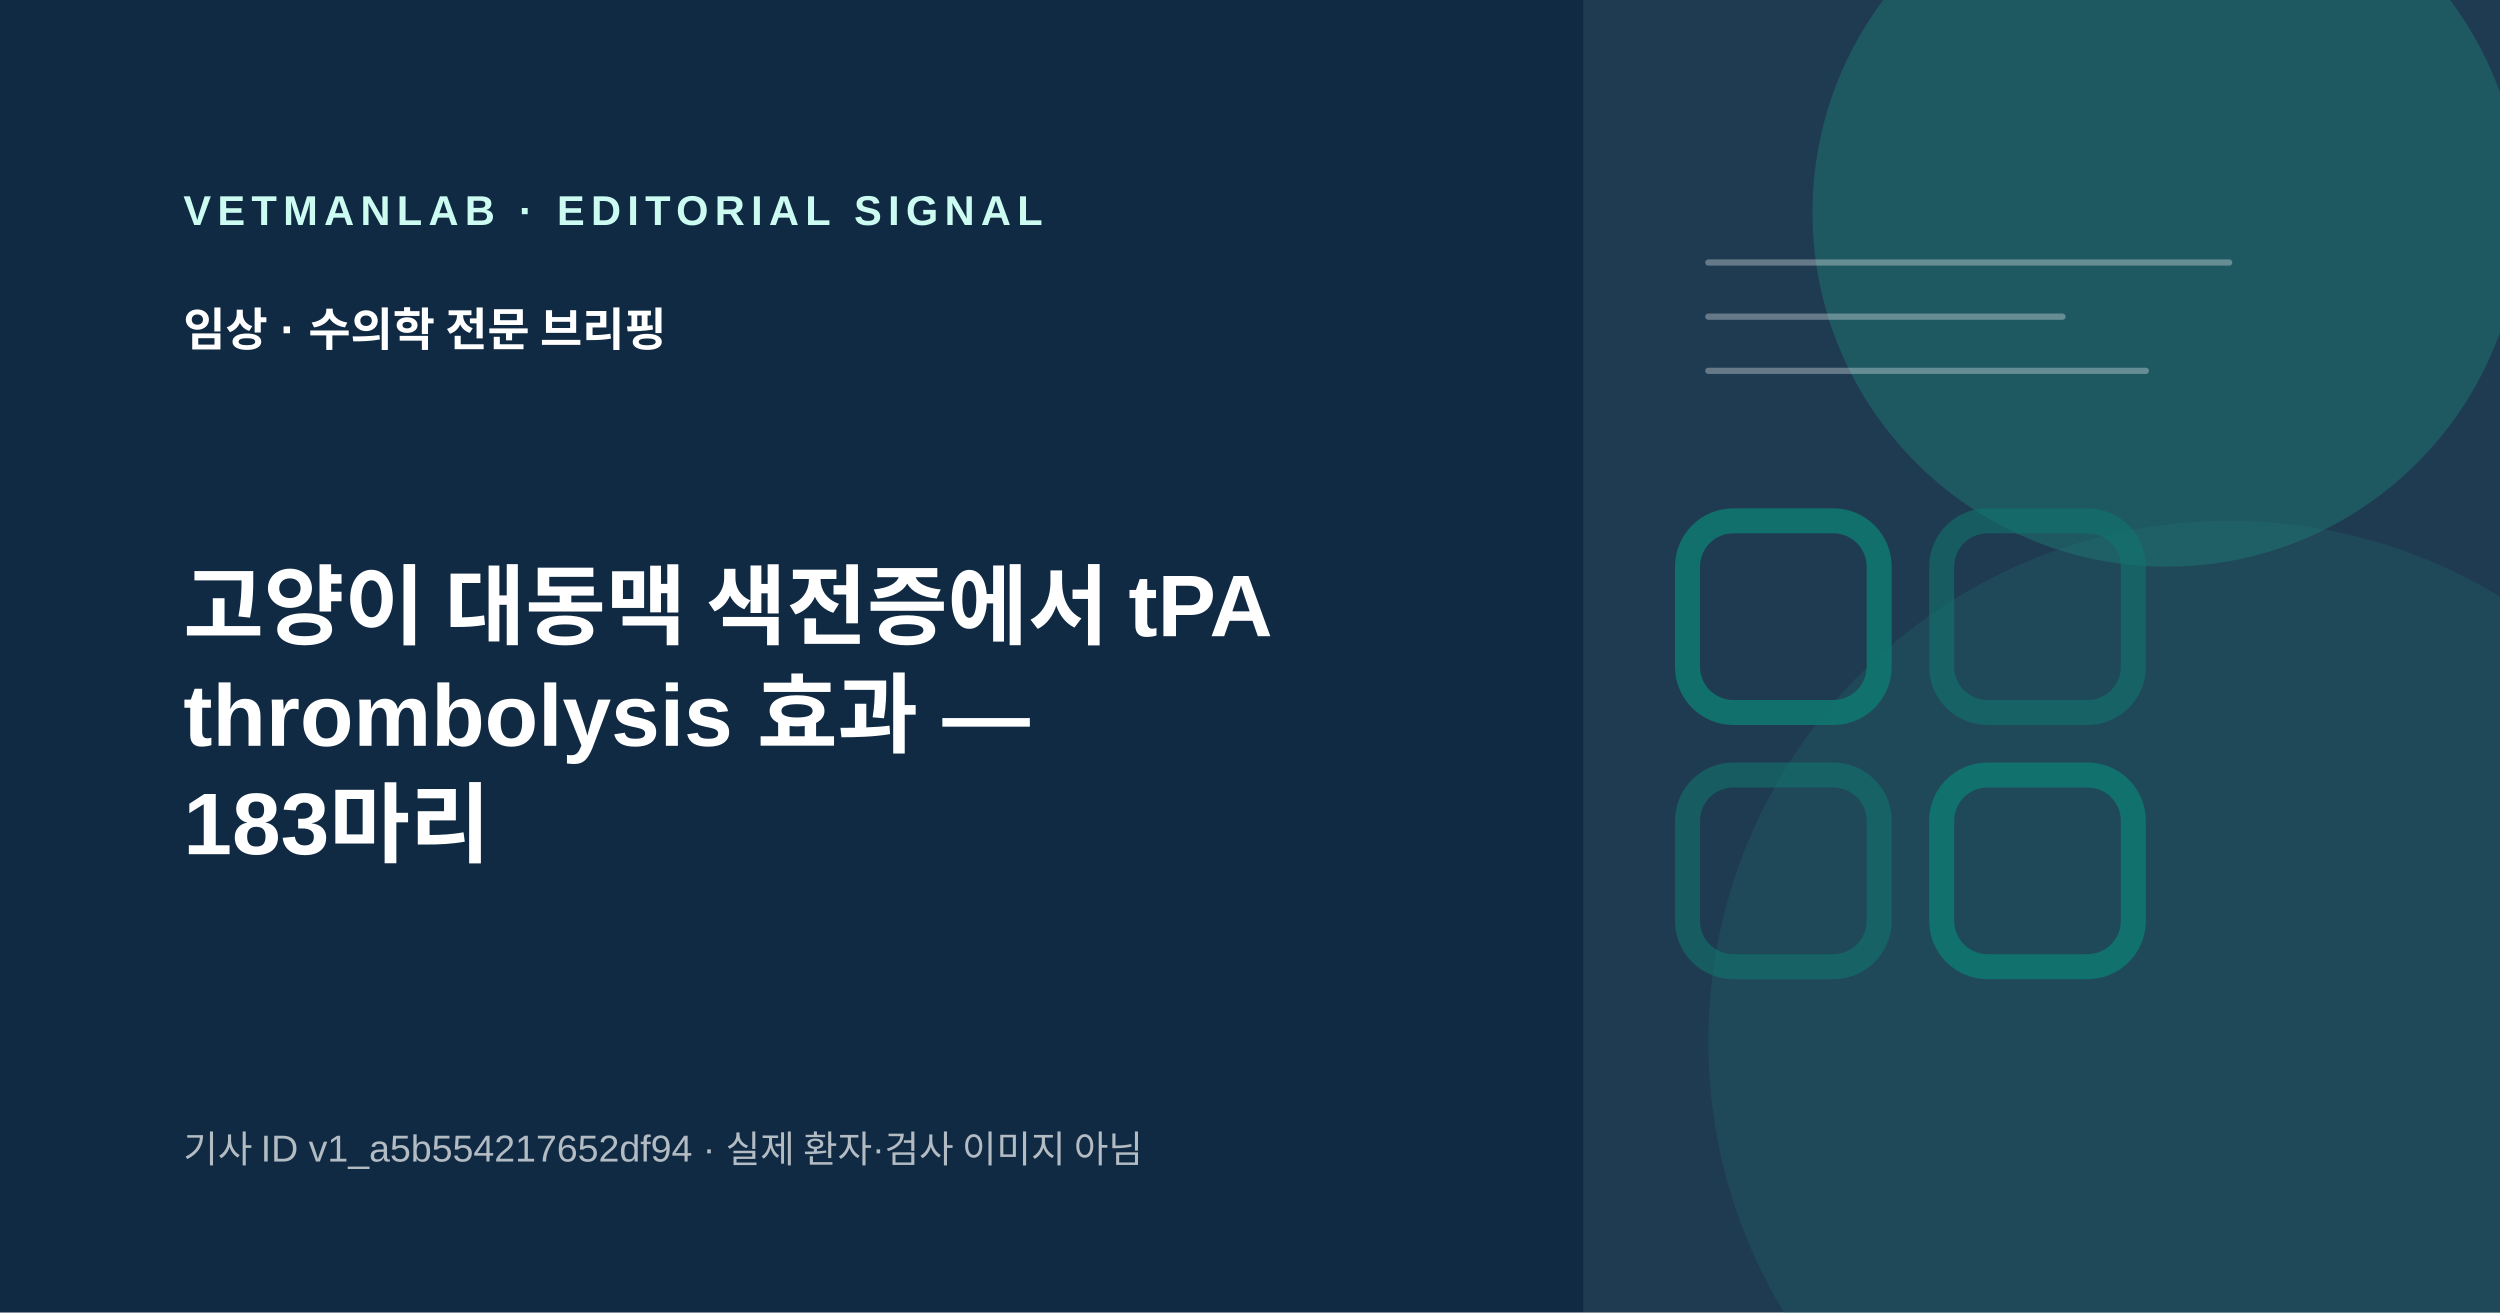
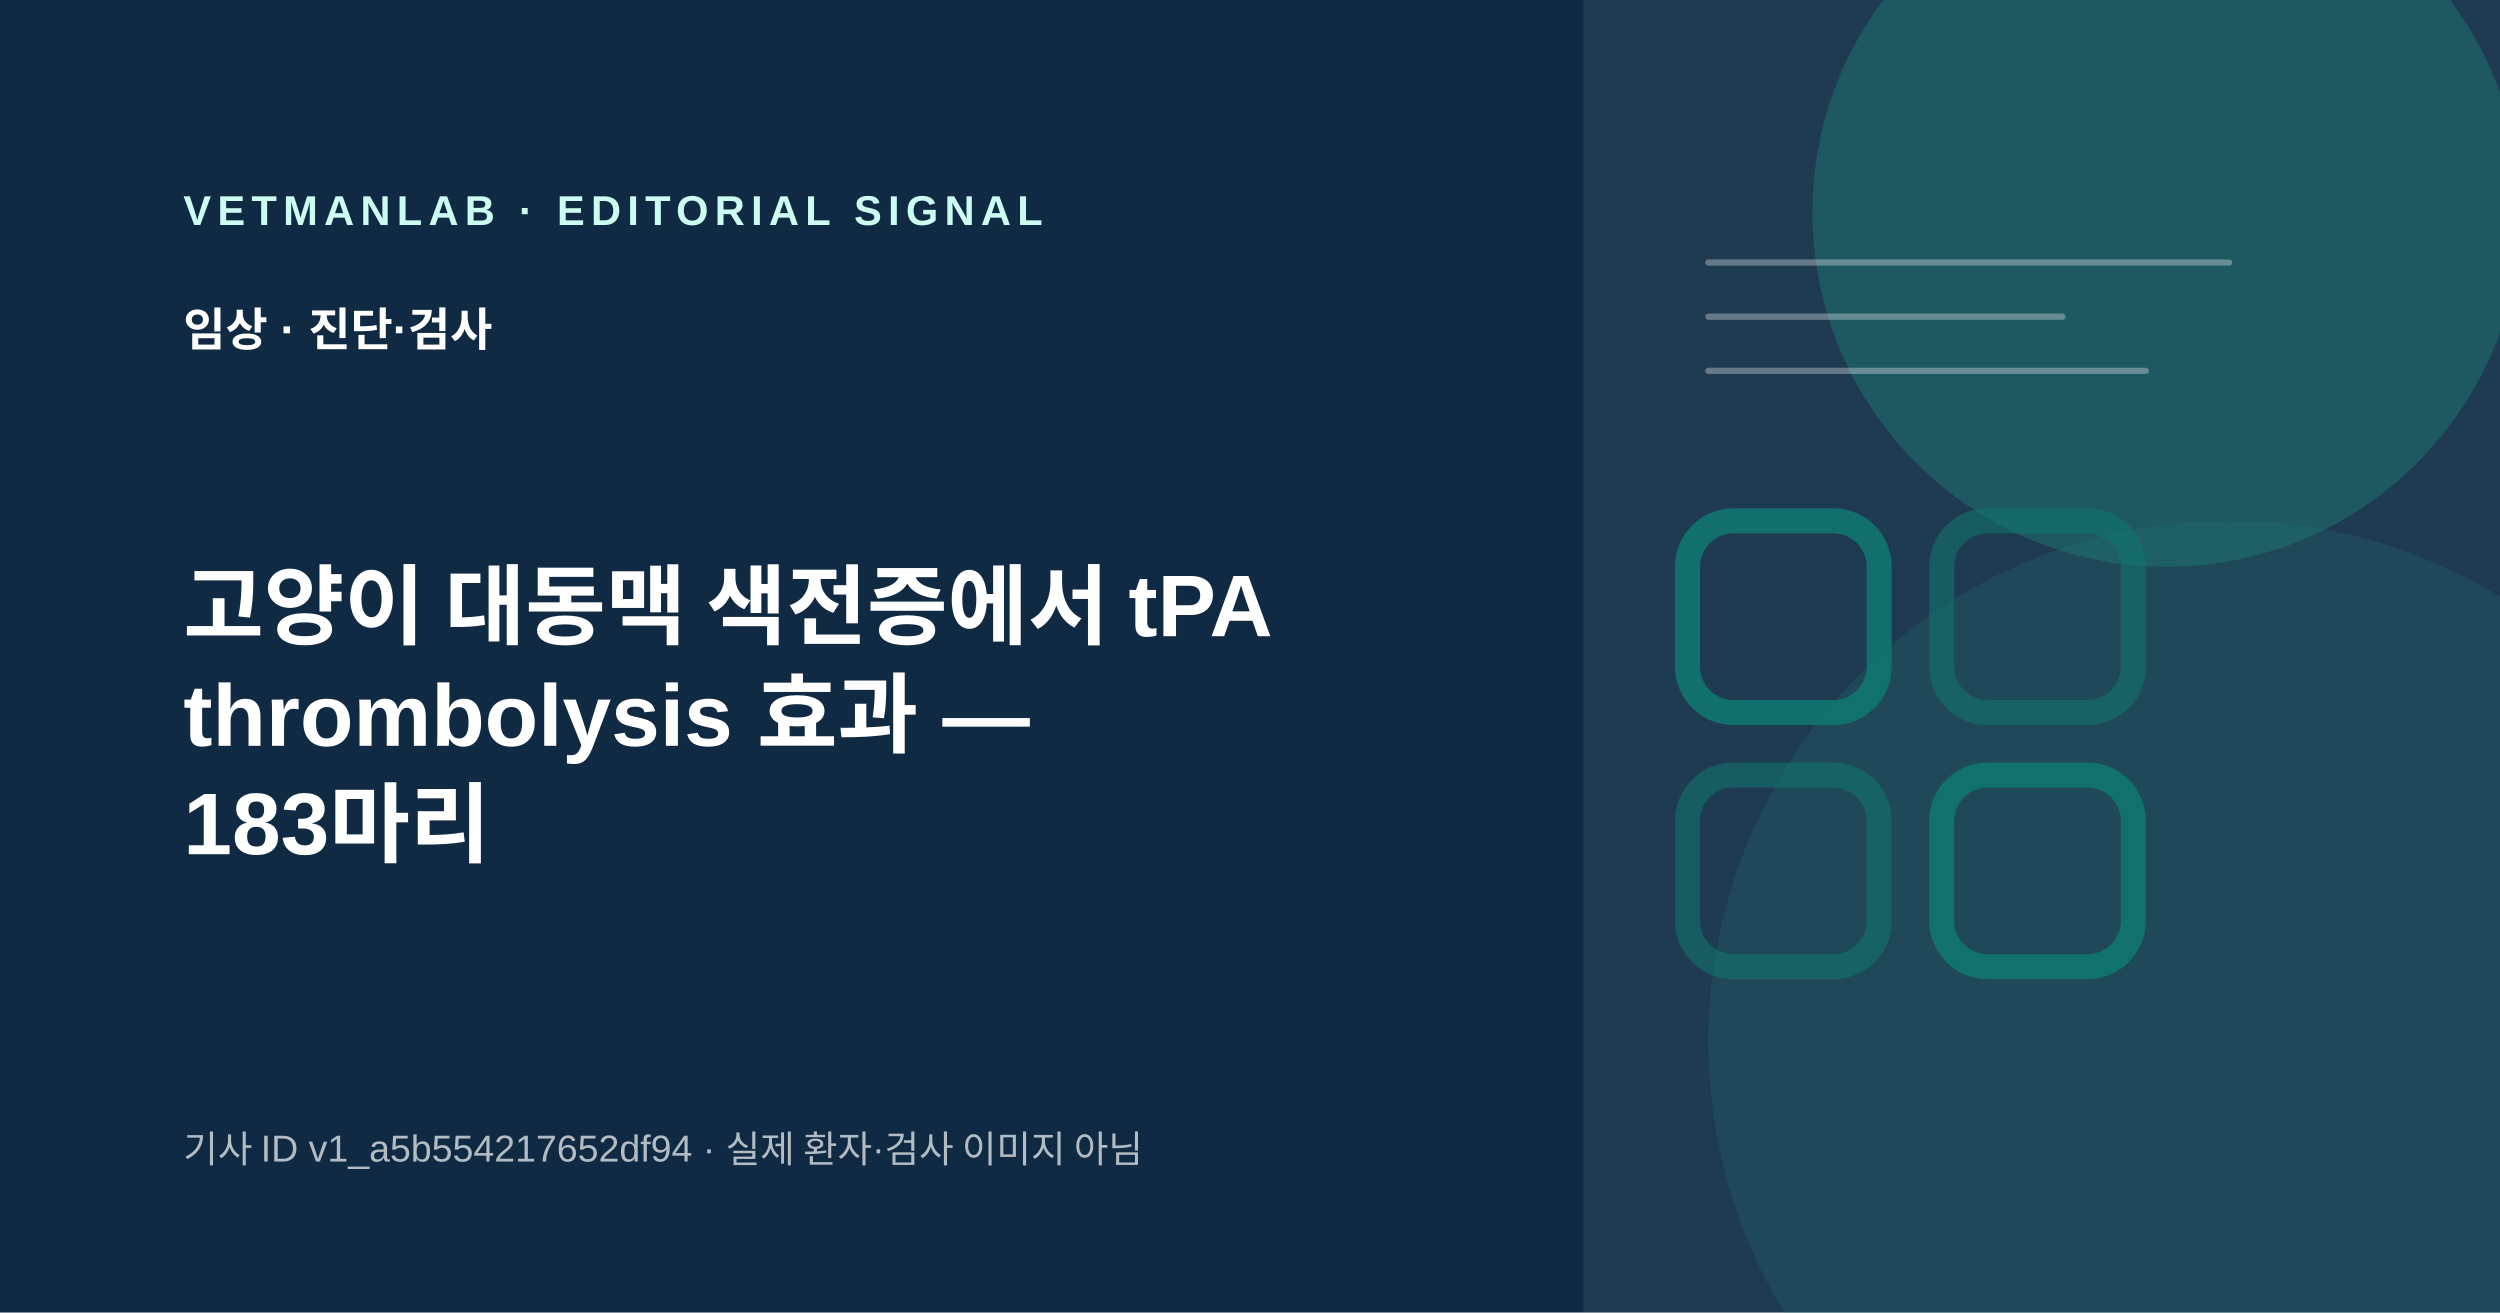
<svg xmlns="http://www.w3.org/2000/svg" width="1200" height="630" viewBox="0 0 1200 630" role="img" aria-labelledby="card-title card-desc">
  <rect width="1200" height="630" fill="#102a43" />
  <circle cx="1040" cy="102" r="170" fill="#0f766e" opacity=".42" />
  <circle cx="1070" cy="500" r="250" fill="#0f766e" opacity=".2" />
  <path d="M760 0h440v630H760z" fill="#ccfbf1" opacity=".08" />
  <path d="M820 126h250M820 152h170M820 178h210" stroke="#fff" stroke-opacity=".32" stroke-width="3" stroke-linecap="round" />
  <g transform="translate(810 250)" fill="none" stroke="#0f766e" stroke-width="12" opacity=".9">
    <rect x="0" y="0" width="92" height="92" rx="22" />
    <rect x="122" y="0" width="92" height="92" rx="22" opacity=".62" />
    <rect x="0" y="122" width="92" height="92" rx="22" opacity=".62" />
    <rect x="122" y="122" width="92" height="92" rx="22" />
  </g>
  <text x="88" y="108" fill="#ccfbf1" font-family="Arial, Apple SD Gothic Neo, sans-serif" font-size="20" font-weight="700" letter-spacing="3">VETMANLAB · EDITORIAL SIGNAL</text>
-   <text x="88" y="166" fill="#ffffff" font-family="Arial, Apple SD Gothic Neo, sans-serif" font-size="22" font-weight="700">임상 · 수의학 전문 브리핑</text>
+   <text x="88" y="166" fill="#ffffff" font-family="Arial, Apple SD Gothic Neo, sans-serif" font-size="22" font-weight="700">임상 · 진단·검사</text>
  <text x="88" y="306" fill="#ffffff" font-family="Arial, Apple SD Gothic Neo, sans-serif" font-size="42" font-weight="700">고양이 대동맥 색전증에서 tPA</text>
  <text x="88" y="358" fill="#ffffff" font-family="Arial, Apple SD Gothic Neo, sans-serif" font-size="42" font-weight="700">thrombolysis 효과 —</text>
  <text x="88" y="410" fill="#ffffff" font-family="Arial, Apple SD Gothic Neo, sans-serif" font-size="42" font-weight="700">183마리</text>
  <text x="88" y="558" fill="#ffffff" fill-opacity=".68" font-family="Arial, Apple SD Gothic Neo, sans-serif" font-size="18">기사 ID v1_a5b554217652df94 · 실제 환자·검사 이미지 아님</text>
</svg>
